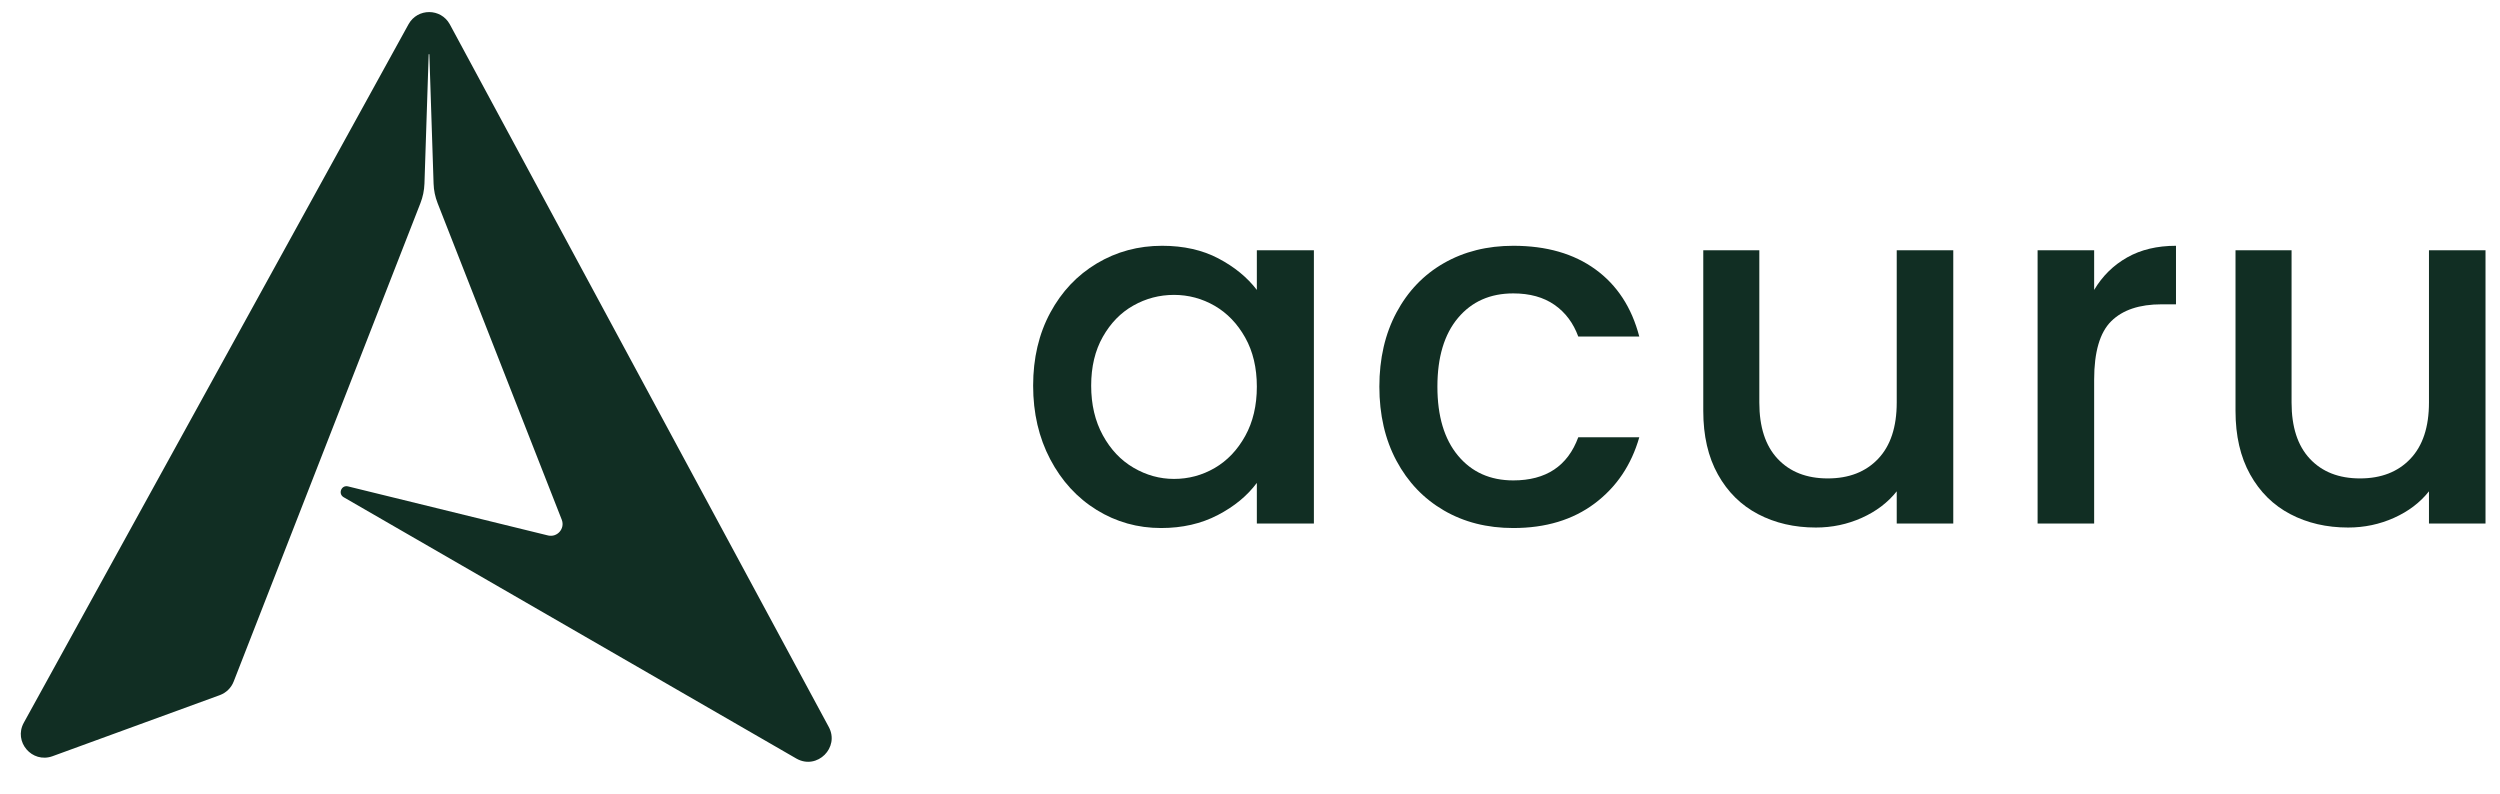
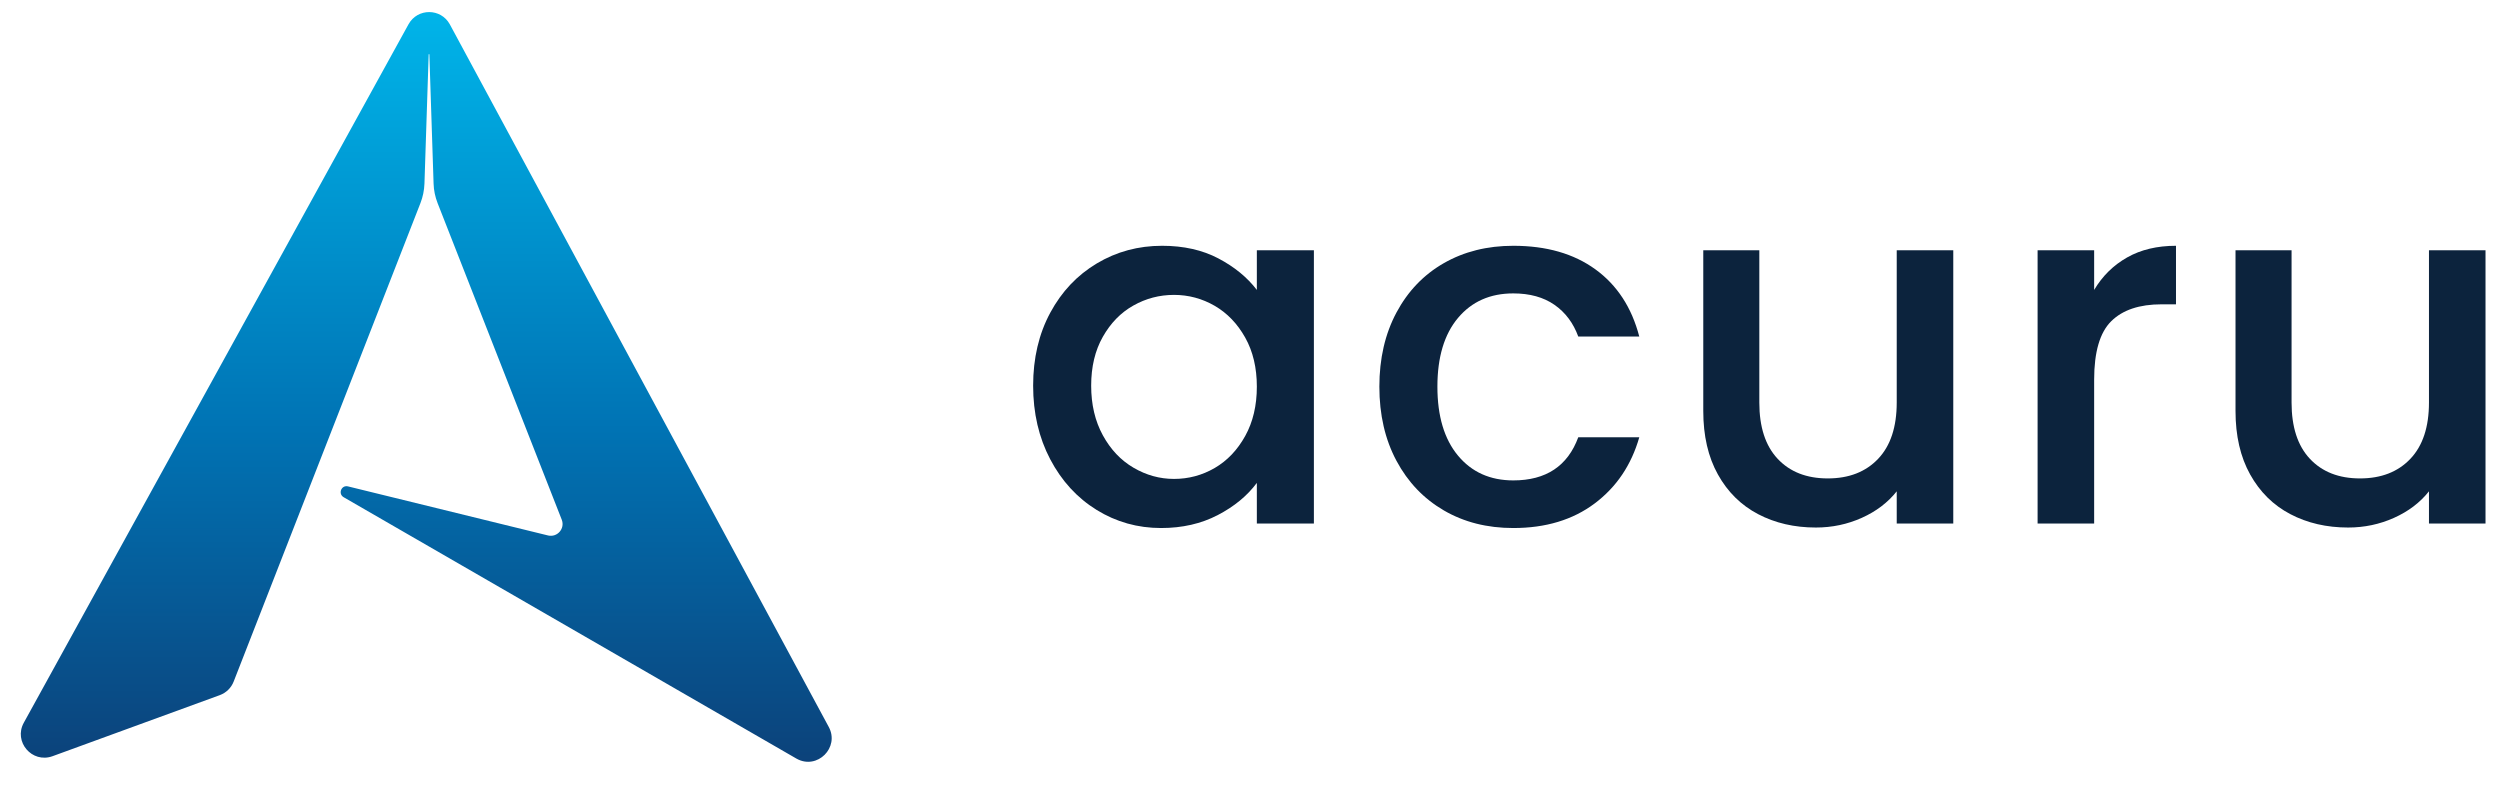
<svg xmlns="http://www.w3.org/2000/svg" width="504" height="160" viewBox="62 66 504 160" fill="none">
-   <path d="M229.06 212.52L152.68 70.9C150.88 67.62 146.17 67.61 144.36 70.89L66.8 211.7C64.68 215.54 68.46 219.95 72.59 218.45L106.31 206.14C107.6 205.67 108.63 204.66 109.12 203.37L146.76 106.95C147.25 105.7 147.52 104.37 147.57 103.02L148.42 76.98C148.42 76.89 148.56 76.89 148.56 76.98L149.41 103.02C149.45 104.37 149.73 105.69 150.22 106.95L175.26 170.8C175.93 172.56 174.37 174.36 172.53 173.96L132.13 164.05C130.79 163.75 130.1 165.58 131.3 166.25L222.61 218.96C226.75 221.26 231.35 216.69 229.06 212.52Z" fill="#112E23" />
-   <path d="M273.73 129.05C276.03 124.78 279.16 121.47 283.13 119.1C287.1 116.73 291.48 115.55 296.28 115.55C300.61 115.55 304.4 116.4 307.63 118.1C310.86 119.8 313.45 121.92 315.38 124.45V116.45H326.88V171.55H315.38V163.35C313.45 165.95 310.81 168.12 307.48 169.85C304.15 171.58 300.35 172.45 296.08 172.45C291.35 172.45 287.01 171.23 283.08 168.8C279.15 166.37 276.03 162.97 273.73 158.6C271.43 154.23 270.28 149.28 270.28 143.75C270.28 138.22 271.43 133.32 273.73 129.05ZM313.03 134.05C311.46 131.25 309.41 129.12 306.88 127.65C304.35 126.19 301.61 125.45 298.68 125.45C295.75 125.45 293.01 126.17 290.48 127.6C287.94 129.03 285.9 131.13 284.33 133.9C282.76 136.67 281.98 139.95 281.98 143.75C281.98 147.55 282.76 150.88 284.33 153.75C285.9 156.62 287.96 158.8 290.53 160.3C293.1 161.8 295.81 162.55 298.68 162.55C301.61 162.55 304.35 161.82 306.88 160.35C309.41 158.88 311.46 156.73 313.03 153.9C314.6 151.07 315.38 147.75 315.38 143.95C315.38 140.15 314.6 136.85 313.03 134.05Z" fill="#112E23" />
-   <path d="M343.53 129C345.83 124.7 349.01 121.38 353.08 119.05C357.15 116.72 361.81 115.55 367.08 115.55C373.75 115.55 379.26 117.13 383.63 120.3C388 123.47 390.95 127.98 392.48 133.85H380.18C379.18 131.12 377.58 128.98 375.38 127.45C373.18 125.92 370.41 125.15 367.08 125.15C362.41 125.15 358.7 126.8 355.93 130.1C353.16 133.4 351.78 138.02 351.78 143.95C351.78 149.88 353.16 154.52 355.93 157.85C358.7 161.18 362.41 162.85 367.08 162.85C373.68 162.85 378.05 159.95 380.18 154.15H392.48C390.88 159.75 387.88 164.2 383.48 167.5C379.08 170.8 373.61 172.45 367.08 172.45C361.81 172.45 357.15 171.27 353.08 168.9C349.01 166.53 345.83 163.2 343.53 158.9C341.23 154.6 340.08 149.62 340.08 143.95C340.08 138.28 341.23 133.3 343.53 129Z" fill="#112E23" />
-   <path d="M455.78 116.45V171.55H444.38V165.05C442.58 167.32 440.23 169.1 437.33 170.4C434.43 171.7 431.35 172.35 428.08 172.35C423.75 172.35 419.86 171.45 416.43 169.65C413 167.85 410.3 165.19 408.33 161.65C406.36 158.12 405.38 153.85 405.38 148.85V116.45H416.68V147.15C416.68 152.08 417.91 155.87 420.38 158.5C422.85 161.13 426.21 162.45 430.48 162.45C434.75 162.45 438.13 161.13 440.63 158.5C443.13 155.87 444.38 152.08 444.38 147.15V116.45H455.78Z" fill="#112E23" />
-   <path d="M490.83 117.9C493.6 116.33 496.88 115.55 500.68 115.55V127.35H497.78C493.31 127.35 489.93 128.48 487.63 130.75C485.33 133.02 484.18 136.95 484.18 142.55V171.55H472.78V116.45H484.18V124.45C485.84 121.65 488.06 119.47 490.83 117.9Z" fill="#112E23" />
-   <path d="M563.08 116.45V171.55H551.68V165.05C549.88 167.32 547.53 169.1 544.63 170.4C541.73 171.7 538.65 172.35 535.38 172.35C531.05 172.35 527.16 171.45 523.73 169.65C520.3 167.85 517.6 165.19 515.63 161.65C513.66 158.12 512.68 153.85 512.68 148.85V116.45H523.98V147.15C523.98 152.08 525.21 155.87 527.68 158.5C530.15 161.13 533.51 162.45 537.78 162.45C542.05 162.45 545.43 161.13 547.93 158.5C550.43 155.87 551.68 152.08 551.68 147.15V116.45H563.08Z" fill="#112E23" />
+   <path d="M229.06 212.52L152.68 70.9C150.88 67.62 146.17 67.61 144.36 70.89L66.8 211.7C64.68 215.54 68.46 219.95 72.59 218.45L106.31 206.14C107.6 205.67 108.63 204.66 109.12 203.37L146.76 106.95C147.25 105.7 147.52 104.37 147.57 103.02L148.42 76.98C148.42 76.89 148.56 76.89 148.56 76.98L149.41 103.02C149.45 104.37 149.73 105.69 150.22 106.95L175.26 170.8C175.93 172.56 174.37 174.36 172.53 173.96L132.13 164.05C130.79 163.75 130.1 165.58 131.3 166.25L222.61 218.96C226.75 221.26 231.35 216.69 229.06 212.52Z" fill="url(#acuru-mark)" />
+   <path d="M273.73 129.05C276.03 124.78 279.16 121.47 283.13 119.1C287.1 116.73 291.48 115.55 296.28 115.55C300.61 115.55 304.4 116.4 307.63 118.1C310.86 119.8 313.45 121.92 315.38 124.45V116.45H326.88V171.55H315.38V163.35C313.45 165.95 310.81 168.12 307.48 169.85C304.15 171.58 300.35 172.45 296.08 172.45C291.35 172.45 287.01 171.23 283.08 168.8C279.15 166.37 276.03 162.97 273.73 158.6C271.43 154.23 270.28 149.28 270.28 143.75C270.28 138.22 271.43 133.32 273.73 129.05ZM313.03 134.05C311.46 131.25 309.41 129.12 306.88 127.65C304.35 126.19 301.61 125.45 298.68 125.45C295.75 125.45 293.01 126.17 290.48 127.6C287.94 129.03 285.9 131.13 284.33 133.9C282.76 136.67 281.98 139.95 281.98 143.75C281.98 147.55 282.76 150.88 284.33 153.75C285.9 156.62 287.96 158.8 290.53 160.3C293.1 161.8 295.81 162.55 298.68 162.55C301.61 162.55 304.35 161.82 306.88 160.35C309.41 158.88 311.46 156.73 313.03 153.9C314.6 151.07 315.38 147.75 315.38 143.95C315.38 140.15 314.6 136.85 313.03 134.05Z" fill="#0C233D" />
+   <path d="M343.53 129C345.83 124.7 349.01 121.38 353.08 119.05C357.15 116.72 361.81 115.55 367.08 115.55C373.75 115.55 379.26 117.13 383.63 120.3C388 123.47 390.95 127.98 392.48 133.85H380.18C379.18 131.12 377.58 128.98 375.38 127.45C373.18 125.92 370.41 125.15 367.08 125.15C362.41 125.15 358.7 126.8 355.93 130.1C353.16 133.4 351.78 138.02 351.78 143.95C351.78 149.88 353.16 154.52 355.93 157.85C358.7 161.18 362.41 162.85 367.08 162.85C373.68 162.85 378.05 159.95 380.18 154.15H392.48C390.88 159.75 387.88 164.2 383.48 167.5C379.08 170.8 373.61 172.45 367.08 172.45C361.81 172.45 357.15 171.27 353.08 168.9C349.01 166.53 345.83 163.2 343.53 158.9C341.23 154.6 340.08 149.62 340.08 143.95C340.08 138.28 341.23 133.3 343.53 129Z" fill="#0C233D" />
+   <path d="M455.78 116.45V171.55H444.38V165.05C442.58 167.32 440.23 169.1 437.33 170.4C434.43 171.7 431.35 172.35 428.08 172.35C423.75 172.35 419.86 171.45 416.43 169.65C413 167.85 410.3 165.19 408.33 161.65C406.36 158.12 405.38 153.85 405.38 148.85V116.45H416.68V147.15C416.68 152.08 417.91 155.87 420.38 158.5C422.85 161.13 426.21 162.45 430.48 162.45C434.75 162.45 438.13 161.13 440.63 158.5C443.13 155.87 444.38 152.08 444.38 147.15V116.45H455.78Z" fill="#0C233D" />
+   <path d="M490.83 117.9C493.6 116.33 496.88 115.55 500.68 115.55V127.35H497.78C493.31 127.35 489.93 128.48 487.63 130.75C485.33 133.02 484.18 136.95 484.18 142.55V171.55H472.78V116.45H484.18V124.45C485.84 121.65 488.06 119.47 490.83 117.9Z" fill="#0C233D" />
+   <path d="M563.08 116.45V171.55H551.68V165.05C549.88 167.32 547.53 169.1 544.63 170.4C541.73 171.7 538.65 172.35 535.38 172.35C531.05 172.35 527.16 171.45 523.73 169.65C520.3 167.85 517.6 165.19 515.63 161.65C513.66 158.12 512.68 153.85 512.68 148.85V116.45H523.98V147.15C523.98 152.08 525.21 155.87 527.68 158.5C530.15 161.13 533.51 162.45 537.78 162.45C542.05 162.45 545.43 161.13 547.93 158.5C550.43 155.87 551.68 152.08 551.68 147.15V116.45H563.08Z" fill="#0C233D" />
+   <defs>
+     <linearGradient id="acuru-mark" x1="0" y1="69" x2="0" y2="221" gradientUnits="userSpaceOnUse">
+       <stop offset="0" stop-color="#00B4E9" />
+       <stop offset="0.55" stop-color="#0073B4" />
+       <stop offset="1" stop-color="#0C4179" />
+     </linearGradient>
+   </defs>
</svg>
